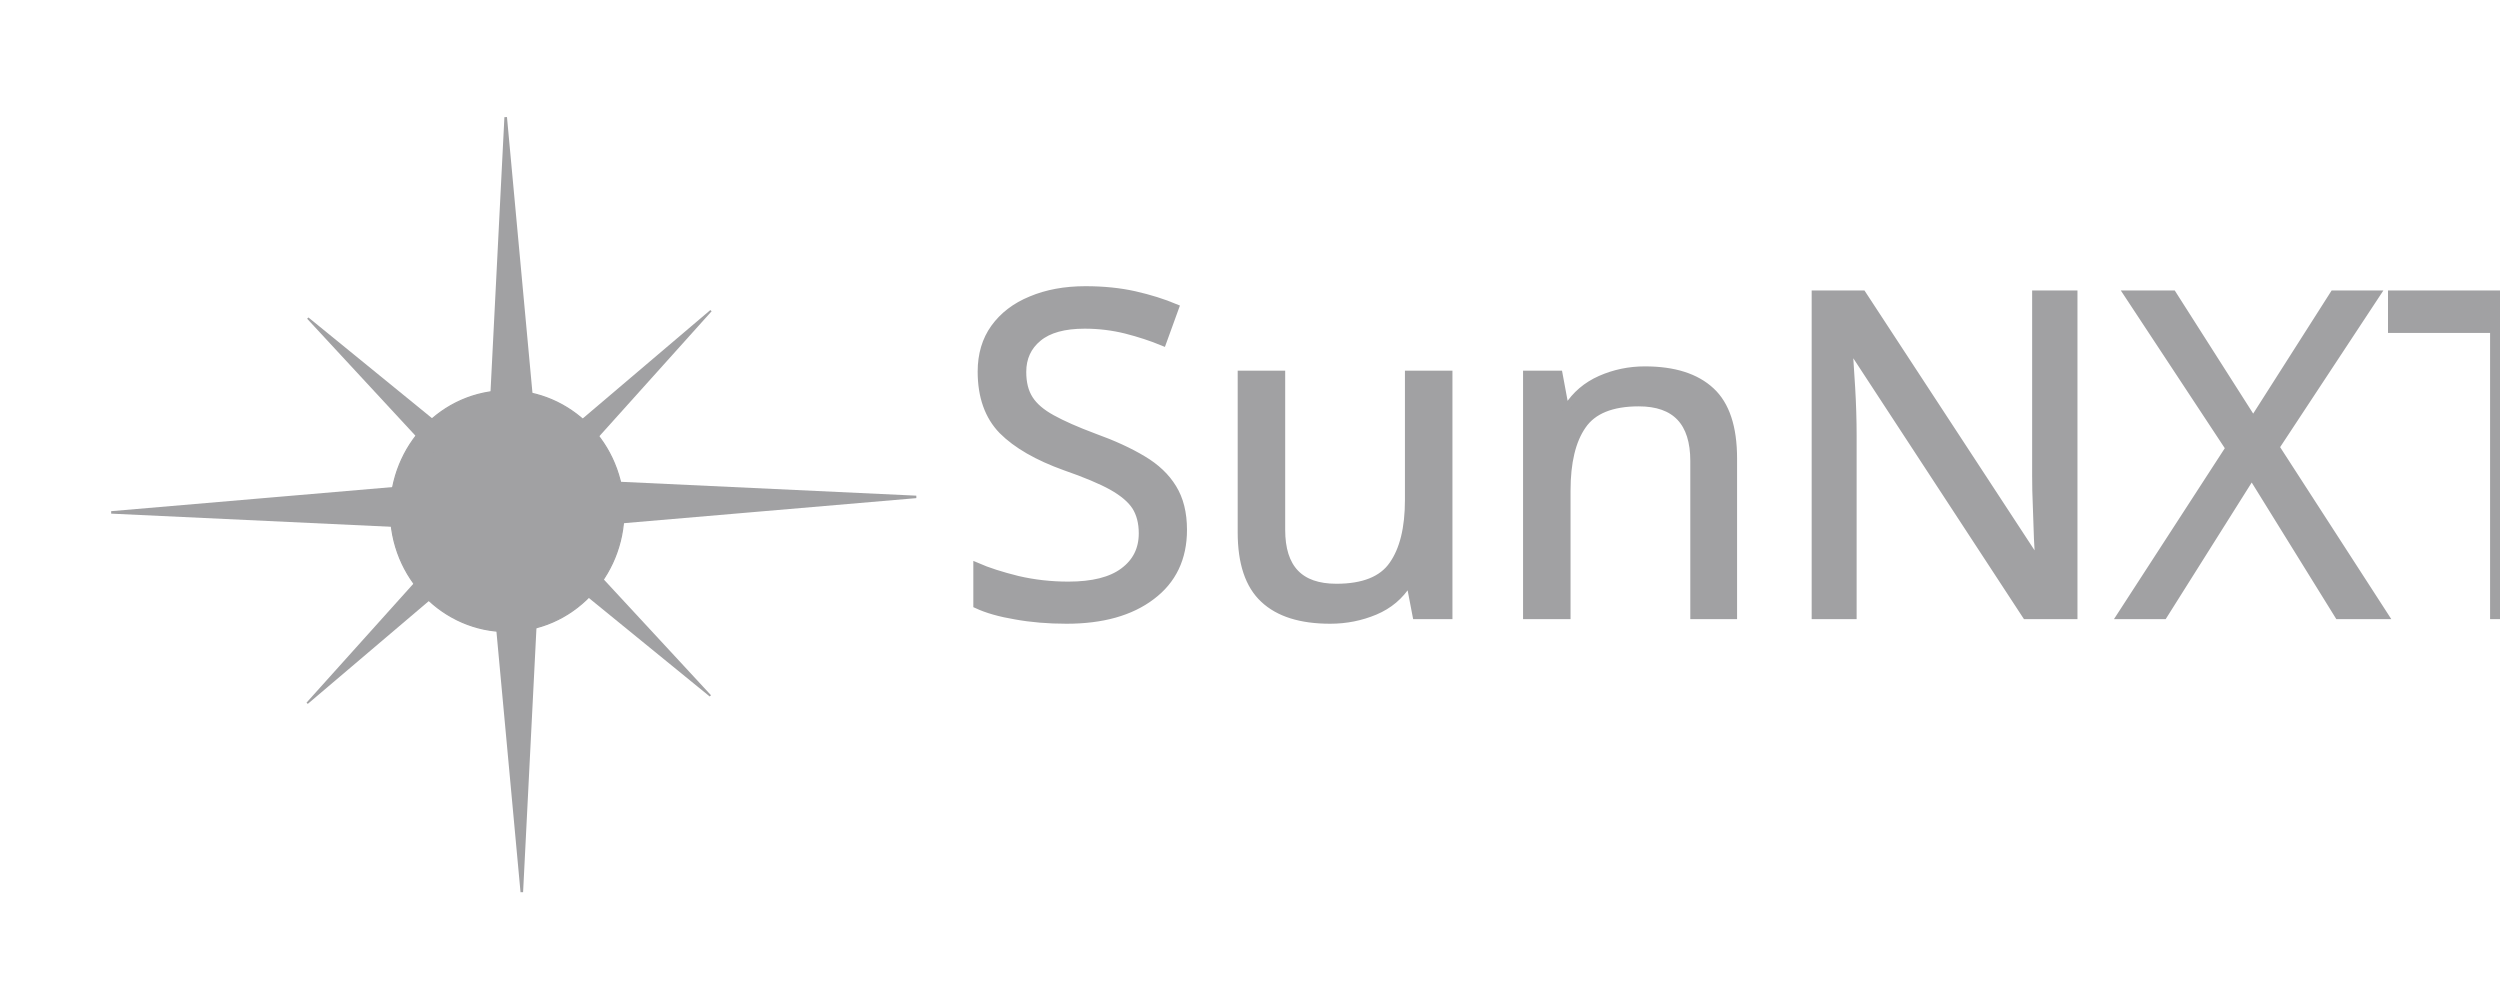
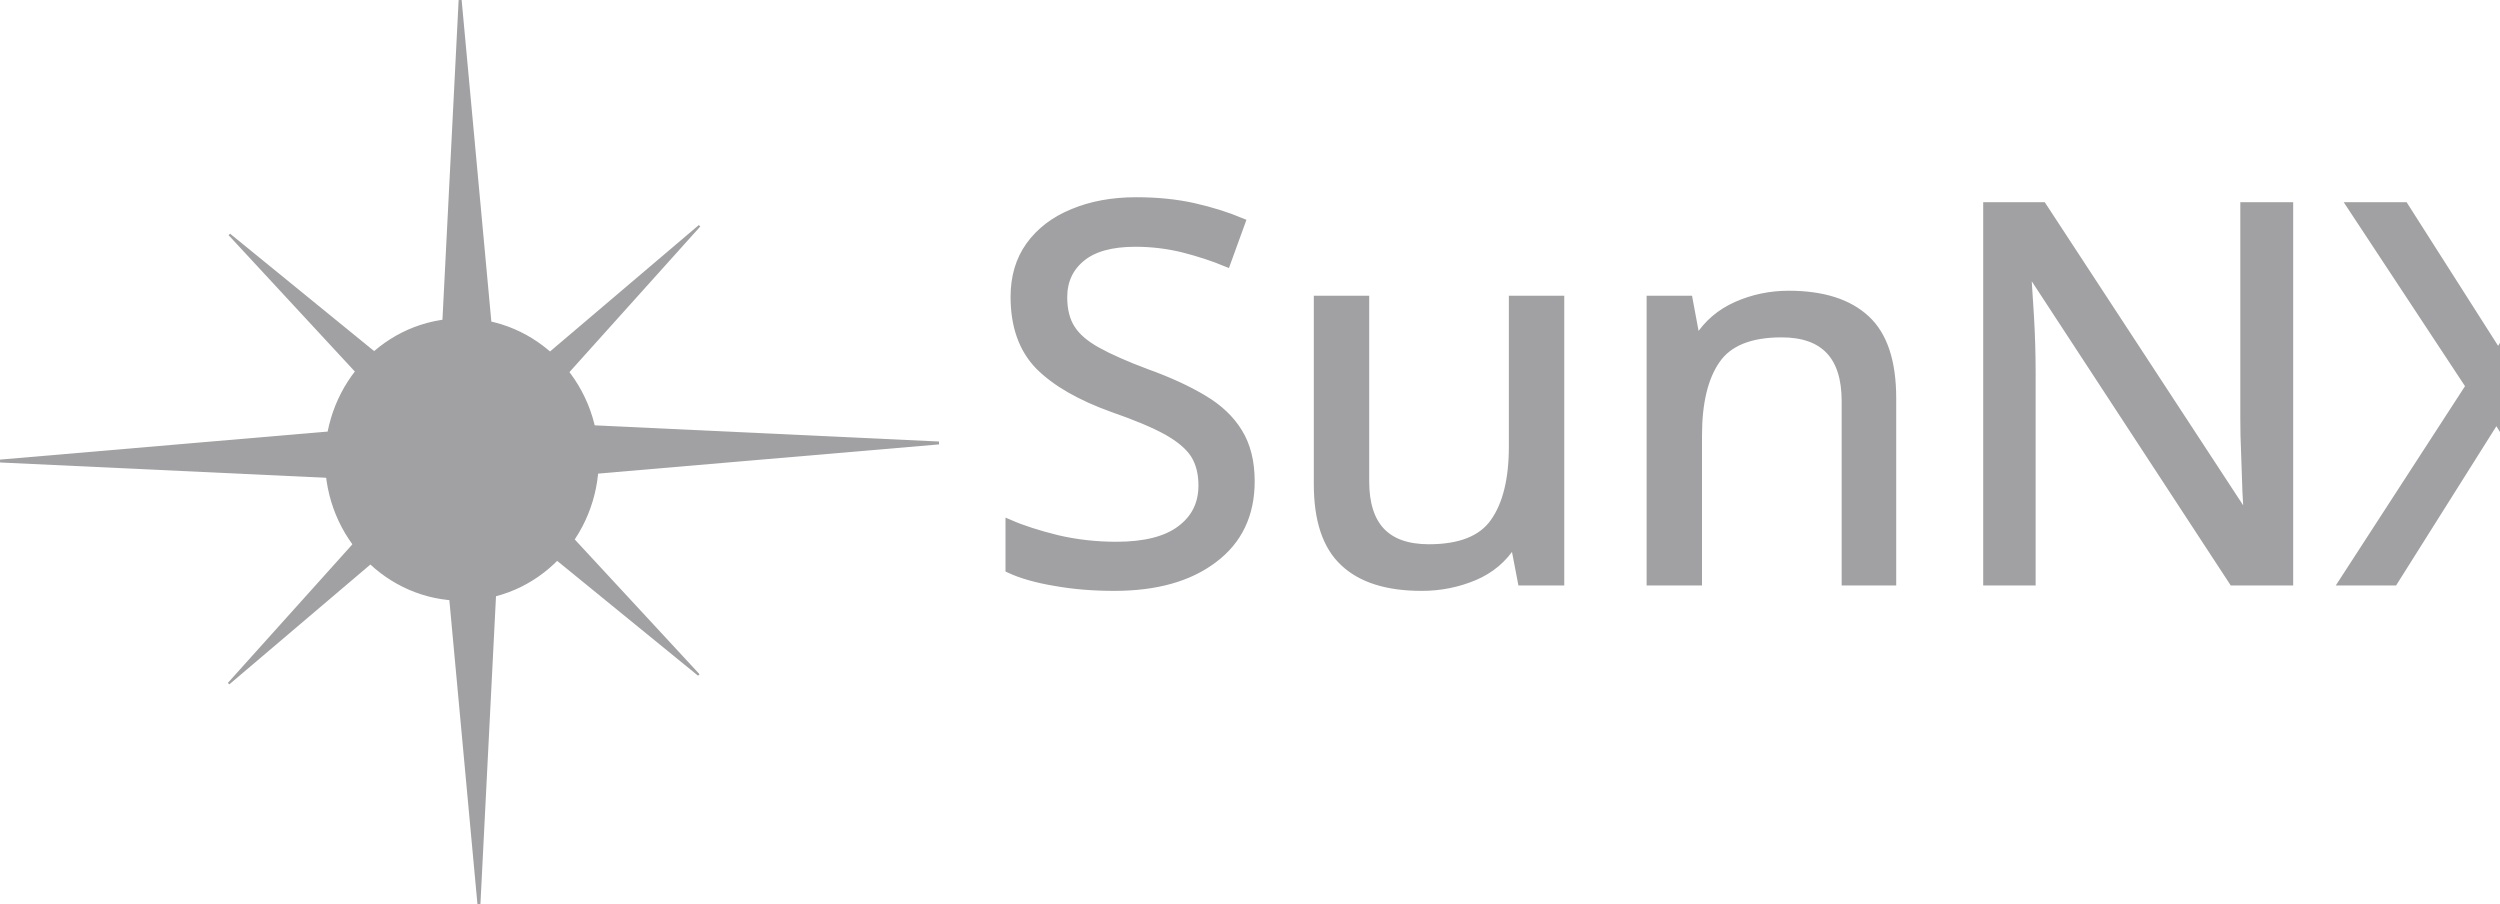
- <svg xmlns="http://www.w3.org/2000/svg" width="66.146mm" height="26.457mm" viewBox="0 0 66.146 26.457" version="1.1" id="svg250">
+ <svg xmlns="http://www.w3.org/2000/svg" width="56.718mm" height="20.509mm" viewBox="0 0 56.718 20.509" version="1.1" id="svg250">
  <defs id="defs247" />
-   <g id="layer1" transform="translate(-19.72734,-18.63763)">
+   <g id="layer1" transform="translate(-22.66793,-21.73531)">
    <g id="g723" transform="matrix(0.6130182,0,0,0.6034317,10.57485,10.48863)">
      <g id="g658" transform="matrix(0.2972427,0,0,0.3137648,-30.05817,12.41124)">
        <path style="fill:#a1a1a3;stroke:#a1a1a3;stroke-width:0.176" id="path477" d="M 241.771,72.441 A 16.955,16.831 0 0 1 227.508,91.551 16.955,16.831 0 0 1 208.234,77.423 16.955,16.831 0 0 1 222.436,58.268 16.955,16.831 0 0 1 241.755,72.335" />
        <g id="g652" transform="translate(135.9926,1.778544)">
          <path style="fill:#a1a1a3;stroke:#a1a1a3;stroke-width:0.3" id="path616" d="M 79.38,111.938 75.479,68.091 31.512,65.947 75.358,62.047 l 2.143,-43.968 3.9,43.847 43.968,2.143 -43.847,3.9 z" transform="matrix(1.245372,0,0,1.153782,-7.729425,-2.777589)" />
          <path style="fill:#a1a1a3;stroke:#a1a1a3;stroke-width:0.3" id="path616-6" d="M 79.38,111.938 75.479,68.091 31.512,65.947 75.358,62.047 l 2.143,-43.968 3.9,43.847 43.968,2.143 -43.847,3.9 z" transform="matrix(0.6099083,0.5737727,-0.6368182,0.572934,82.83481,-9.700918)" />
        </g>
      </g>
      <text xml:space="preserve" style="font-style:normal;font-variant:normal;font-weight:500;font-stretch:normal;font-size:19.756px;font-family:eurofurence;-inkscape-font-specification:'eurofurence, Medium';font-variant-ligatures:normal;font-variant-caps:normal;font-variant-numeric:normal;font-variant-east-asian:normal;fill:#a1a1a3;stroke:#a1a1a3;stroke-width:0.3" x="56.089" y="40.502" id="text714">
        <tspan id="tspan712" style="font-style:normal;font-variant:normal;font-weight:500;font-stretch:normal;font-size:19.756px;font-family:eurofurence;-inkscape-font-specification:'eurofurence, Medium';font-variant-ligatures:normal;font-variant-caps:normal;font-variant-numeric:normal;font-variant-east-asian:normal;stroke-width:0.3" x="56.089" y="40.502">SunNXT</tspan>
      </text>
    </g>
  </g>
</svg>
